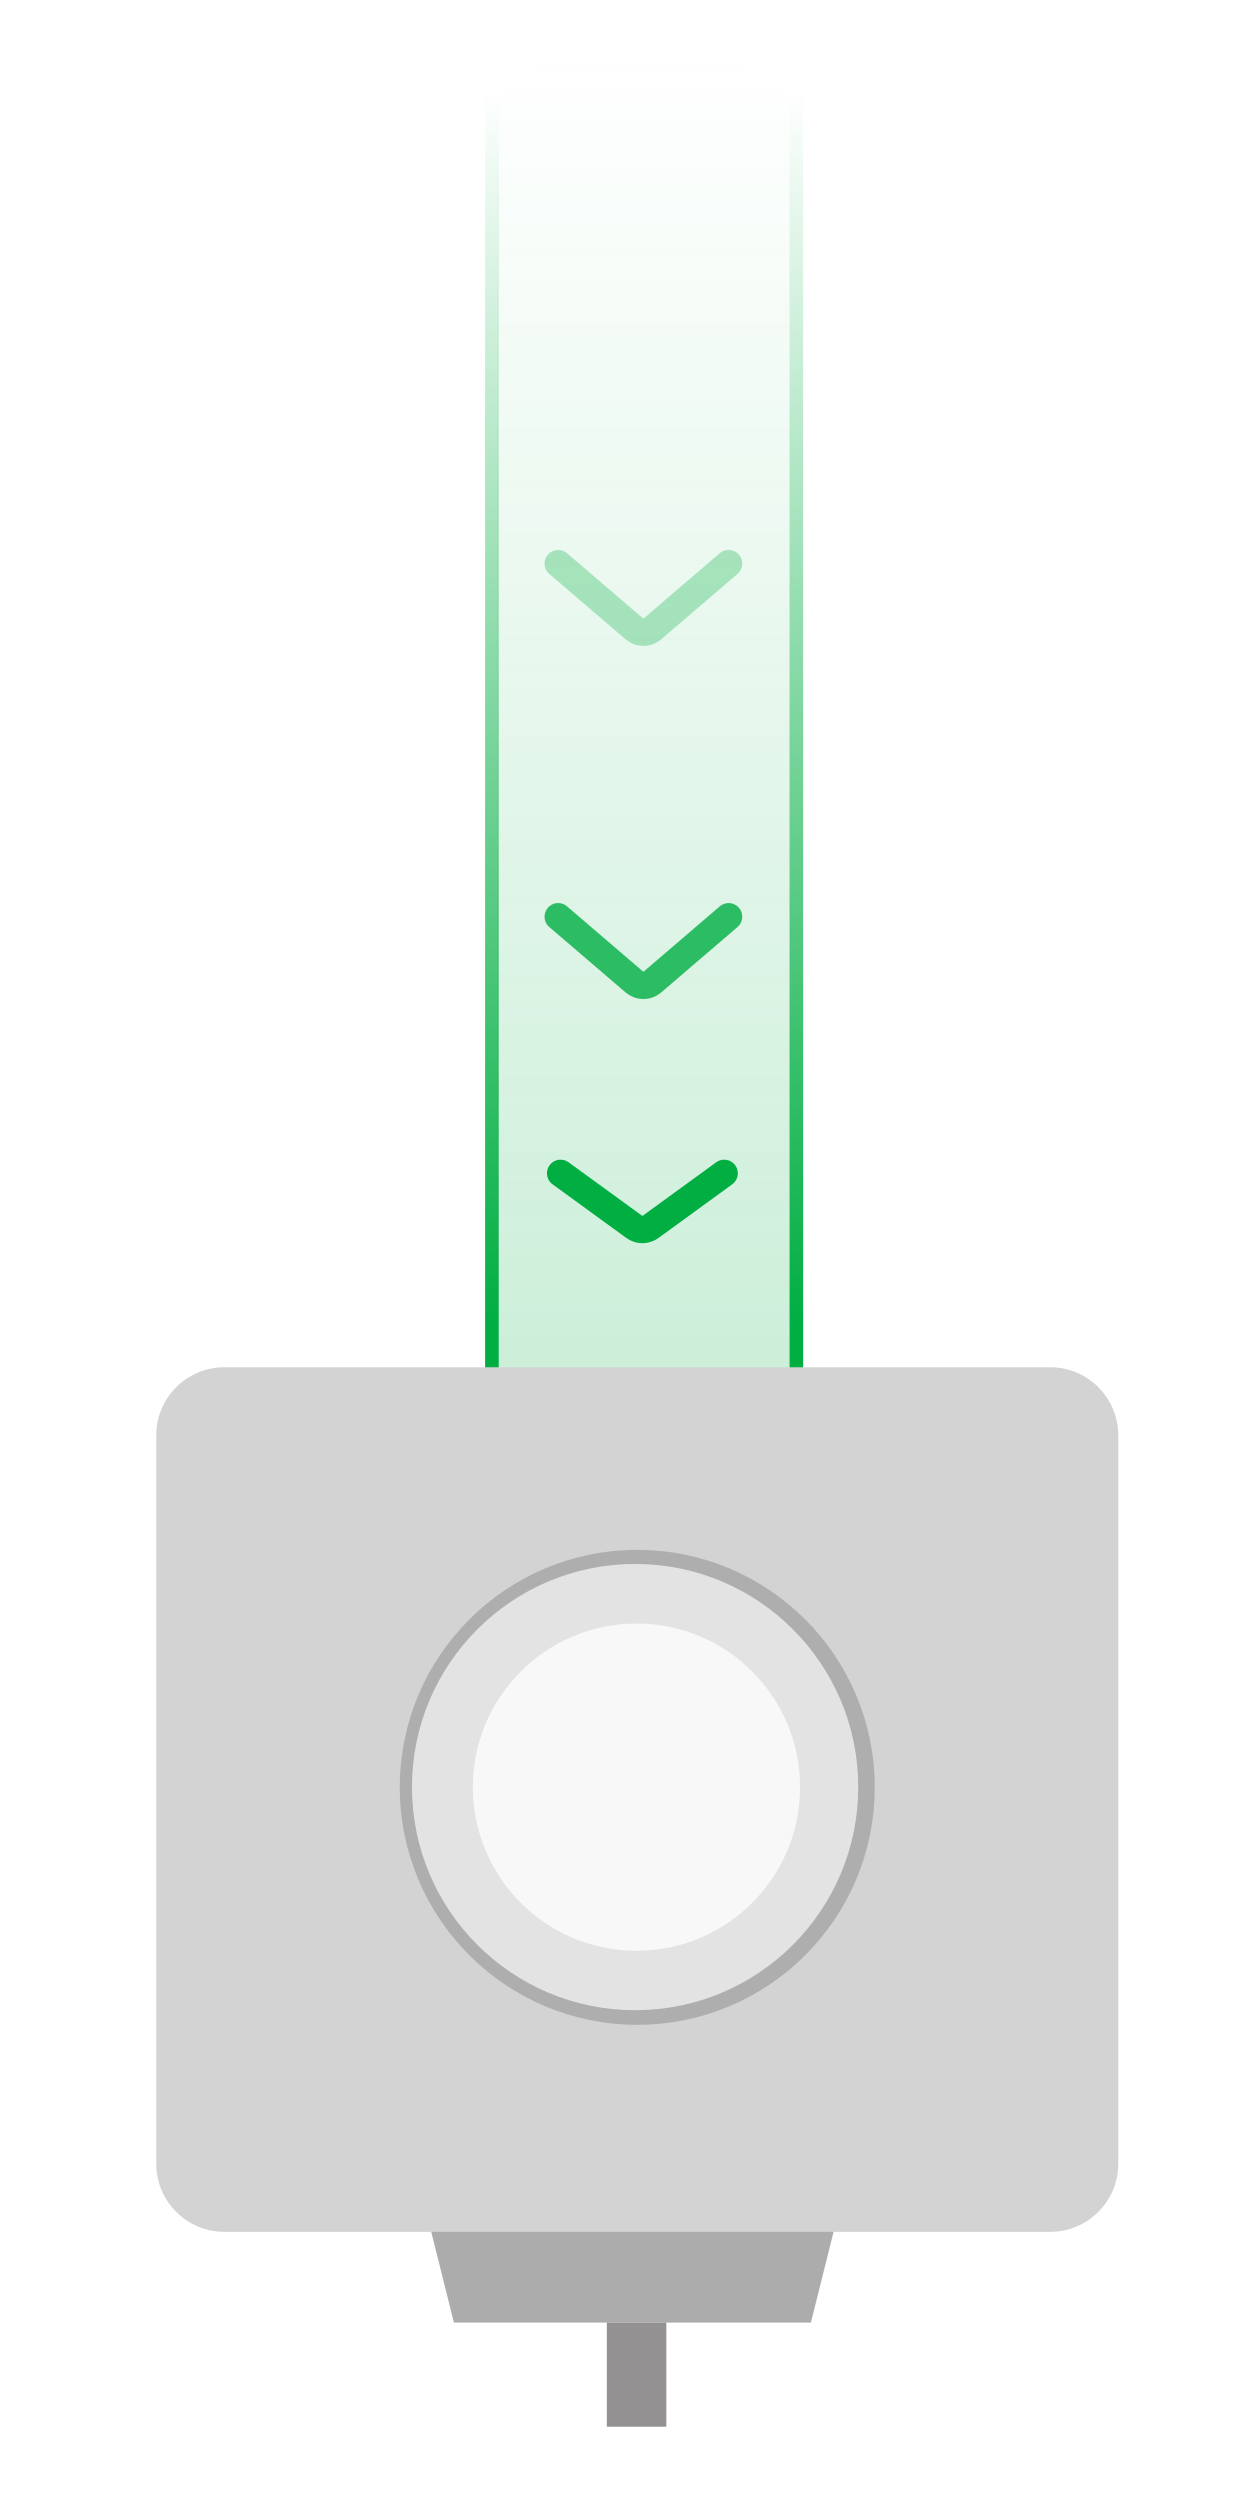
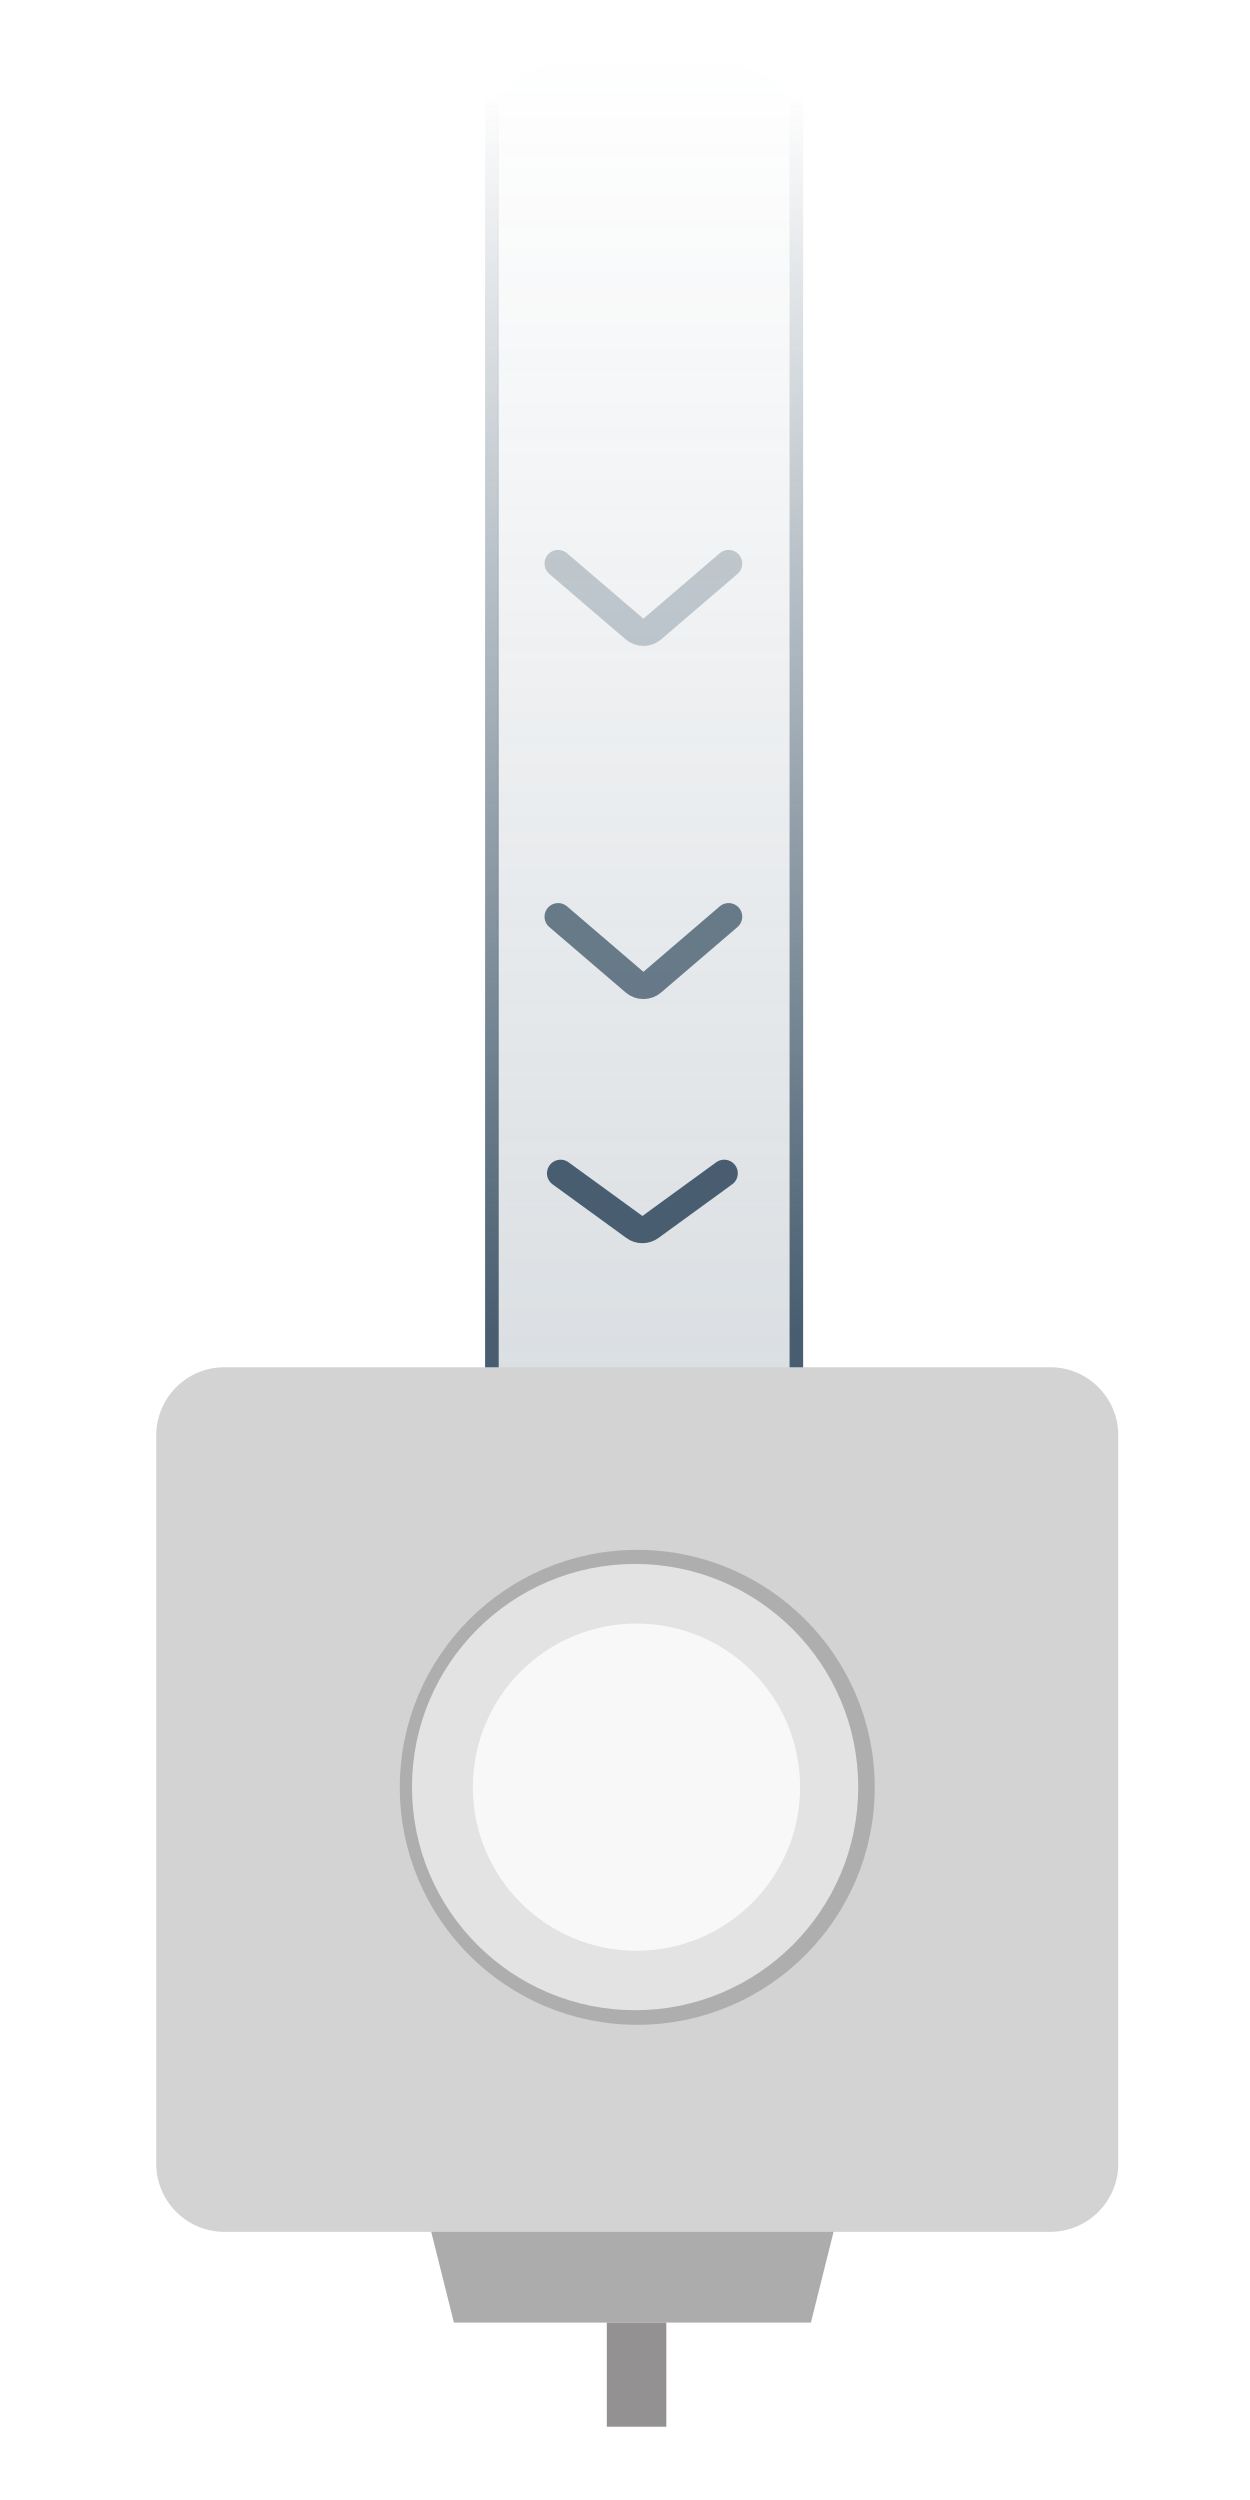
<svg xmlns="http://www.w3.org/2000/svg" width="48" height="96" viewBox="0 0 48 96" fill="none">
  <path fill-rule="evenodd" clip-rule="evenodd" d="M30.317 3.979V52.786H19.094V3.979C19.094 3.979 19.094 3.979 19.094 3.979C19.095 2.886 21.607 2 24.706 2C27.805 2 30.317 2.886 30.317 3.979C30.317 3.979 30.317 3.979 30.317 3.979Z" fill="url(#paint0_linear_2_41)" fill-opacity="0.2" />
  <line x1="30.579" y1="3.664" x2="30.579" y2="52.709" stroke="url(#paint1_linear_2_41)" stroke-width="0.523" stroke-linecap="round" />
  <line x1="18.889" y1="3.664" x2="18.889" y2="52.709" stroke="url(#paint2_linear_2_41)" stroke-width="0.523" stroke-linecap="round" />
-   <path d="M21.433 21.641L24.366 24.155C24.561 24.323 24.851 24.323 25.047 24.155L27.979 21.641" stroke="#00AE42" stroke-opacity="0.3" stroke-width="1.046" stroke-linecap="round" />
-   <path d="M21.433 35.201L24.366 37.715C24.561 37.883 24.851 37.883 25.047 37.715L27.979 35.201" stroke="#00AE42" stroke-opacity="0.8" stroke-width="1.046" stroke-linecap="round" />
-   <path d="M21.526 45.055L24.36 47.116C24.544 47.249 24.792 47.249 24.976 47.116L27.809 45.055" stroke="#00AE42" stroke-width="1.046" stroke-linecap="round" />
+   <path d="M21.433 21.641L24.366 24.155C24.561 24.323 24.851 24.323 25.047 24.155L27.979 21.641" stroke="#485E70" stroke-opacity="0.3" stroke-width="1.046" stroke-linecap="round" />
+   <path d="M21.433 35.201L24.366 37.715C24.561 37.883 24.851 37.883 25.047 37.715L27.979 35.201" stroke="#485E70" stroke-opacity="0.8" stroke-width="1.046" stroke-linecap="round" />
+   <path d="M21.526 45.055L24.36 47.116C24.544 47.249 24.792 47.249 24.976 47.116L27.809 45.055" stroke="#485E70" stroke-width="1.046" stroke-linecap="round" />
  <path d="M16.288 84.617H32.281L31.139 89.187H17.43L16.288 84.617Z" fill="#ACACAC" />
  <rect x="6" y="52.502" width="36.942" height="33.201" rx="2.616" fill="#D3D3D3" />
  <circle cx="24.471" cy="68.634" r="9.119" fill="#AEAEAE" />
  <circle cx="24.388" cy="68.624" r="8.568" fill="#E3E3E3" />
  <circle cx="24.441" cy="68.627" r="6.283" fill="#F8F8F8" />
  <rect x="23.302" y="89.188" width="2.285" height="3.998" fill="#939191" />
  <defs>
    <linearGradient id="paint0_linear_2_41" x1="24.706" y1="2" x2="24.706" y2="52.786" gradientUnits="userSpaceOnUse">
-       <stop stop-color="#00AE42" stop-opacity="0" />
-       <stop offset="1" stop-color="#00AE42" />
+       <stop stop-color="#485E70" stop-opacity="0" />
+       <stop offset="1" stop-color="#485E70" />
    </linearGradient>
    <linearGradient id="paint1_linear_2_41" x1="30.317" y1="51.064" x2="30.317" y2="3.402" gradientUnits="userSpaceOnUse">
-       <stop stop-color="#00AE42" />
-       <stop offset="1" stop-color="#00AE42" stop-opacity="0" />
+       <stop stop-color="#485E70" />
+       <stop offset="1" stop-color="#485E70" stop-opacity="0" />
    </linearGradient>
    <linearGradient id="paint2_linear_2_41" x1="18.627" y1="51.064" x2="18.627" y2="3.402" gradientUnits="userSpaceOnUse">
-       <stop stop-color="#00AE42" />
-       <stop offset="1" stop-color="#00AE42" stop-opacity="0" />
+       <stop stop-color="#485E70" />
+       <stop offset="1" stop-color="#485E70" stop-opacity="0" />
    </linearGradient>
  </defs>
</svg>
